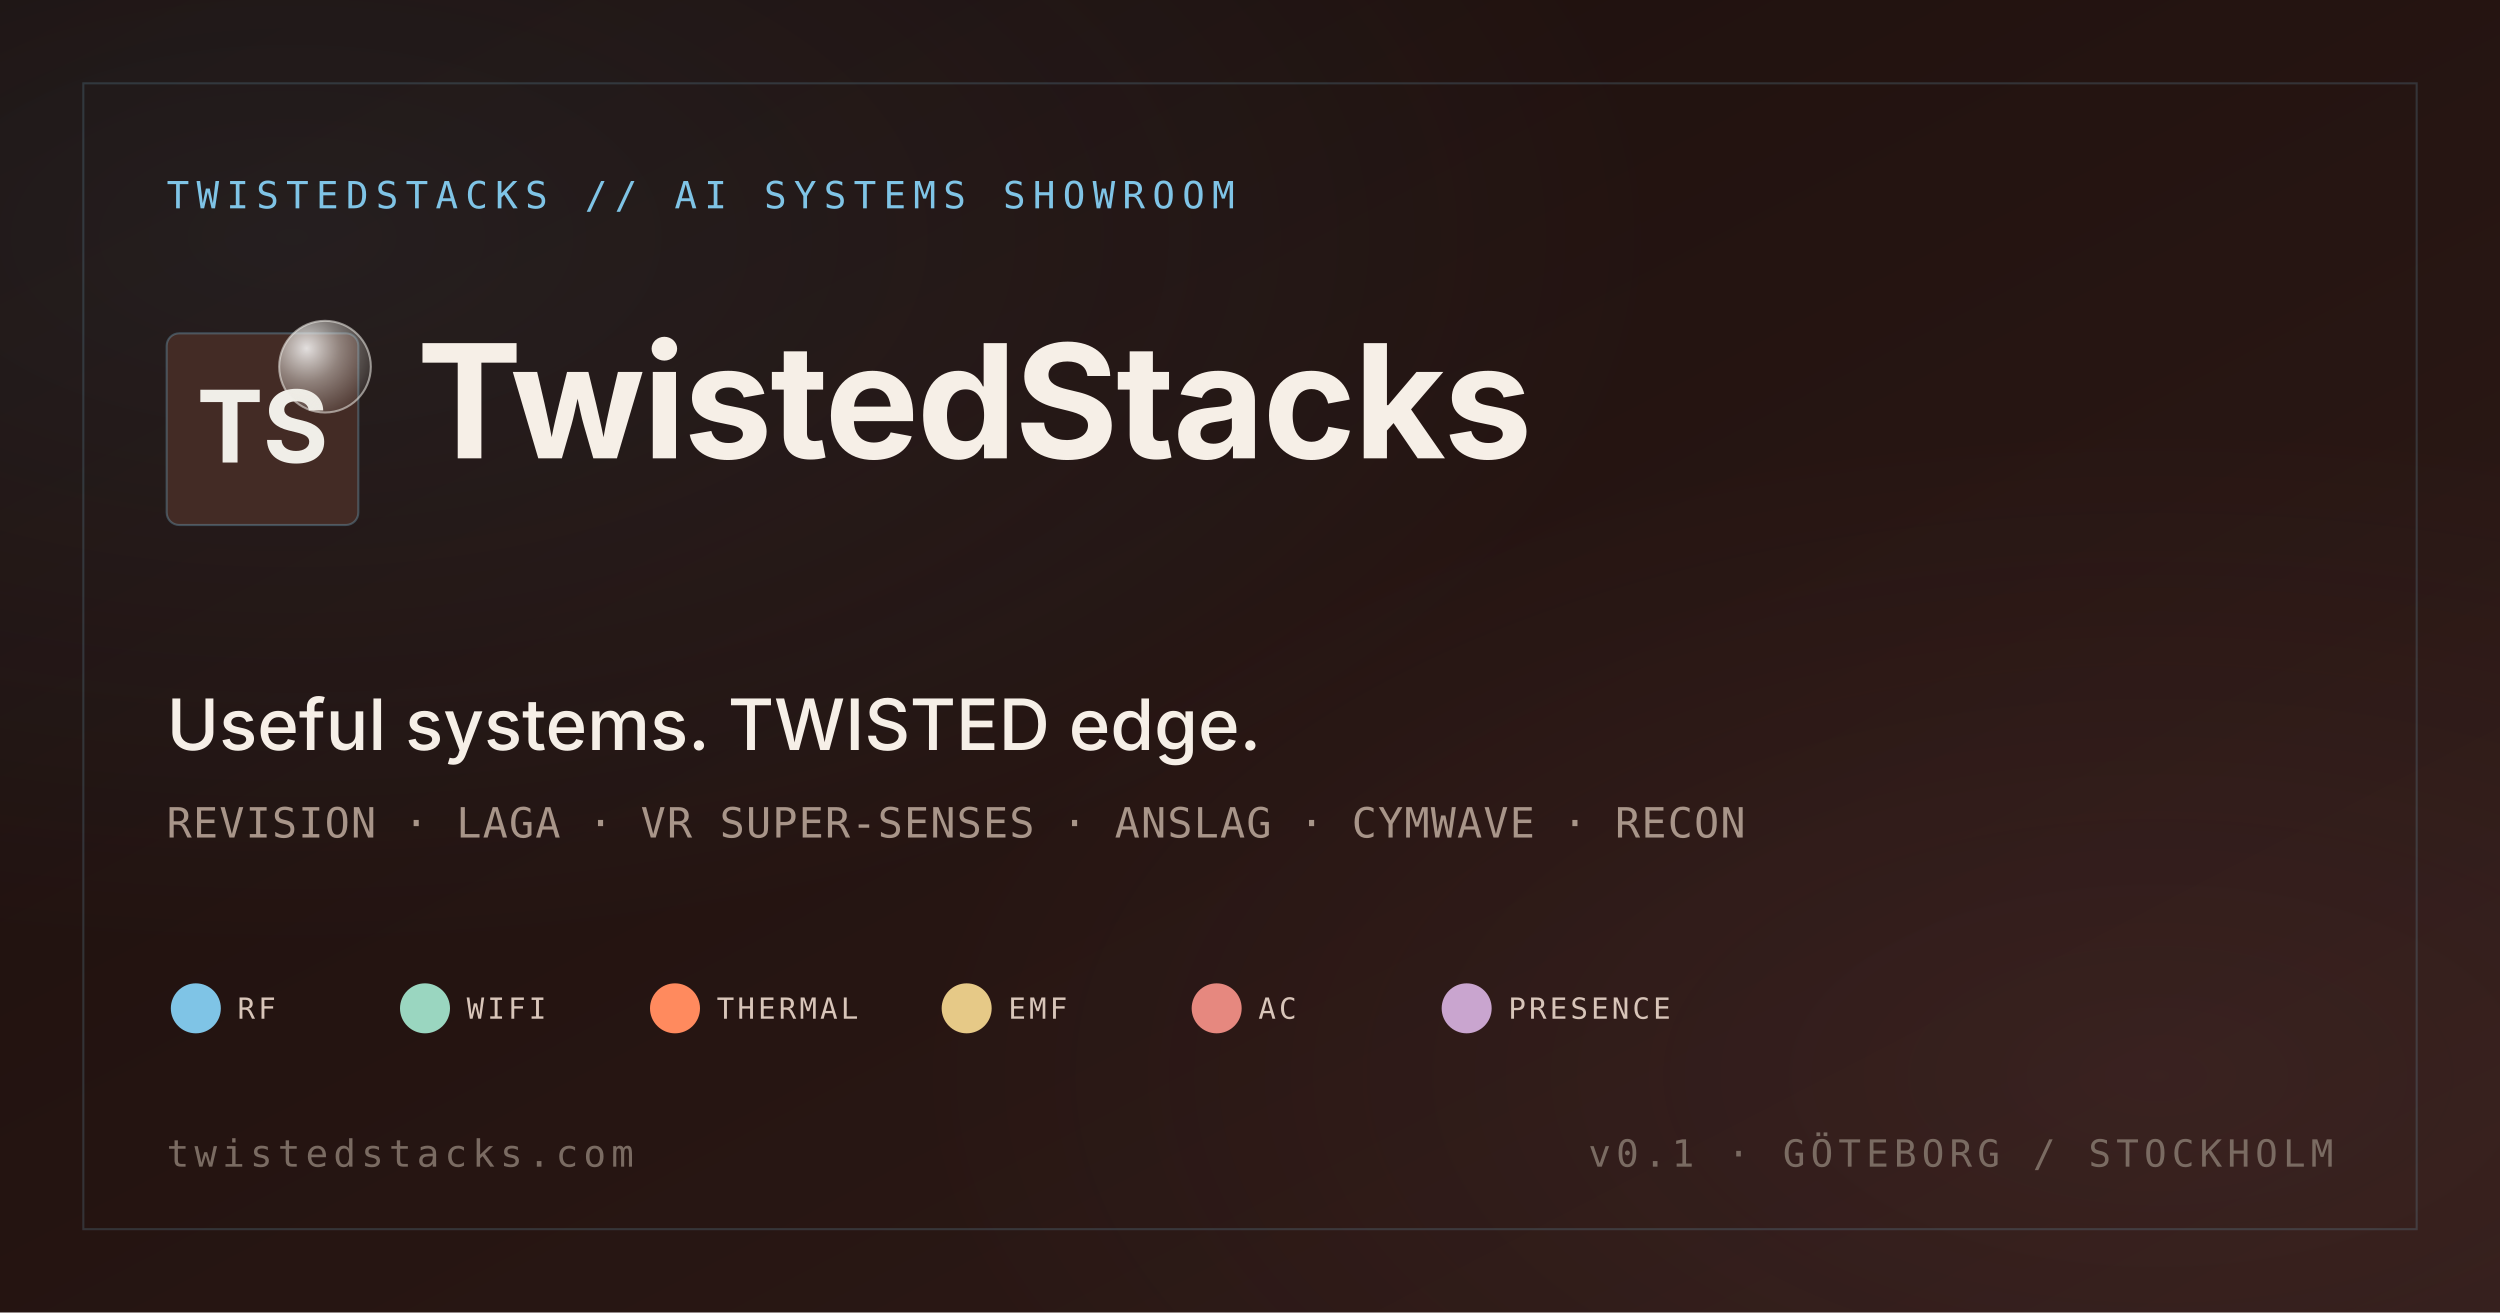
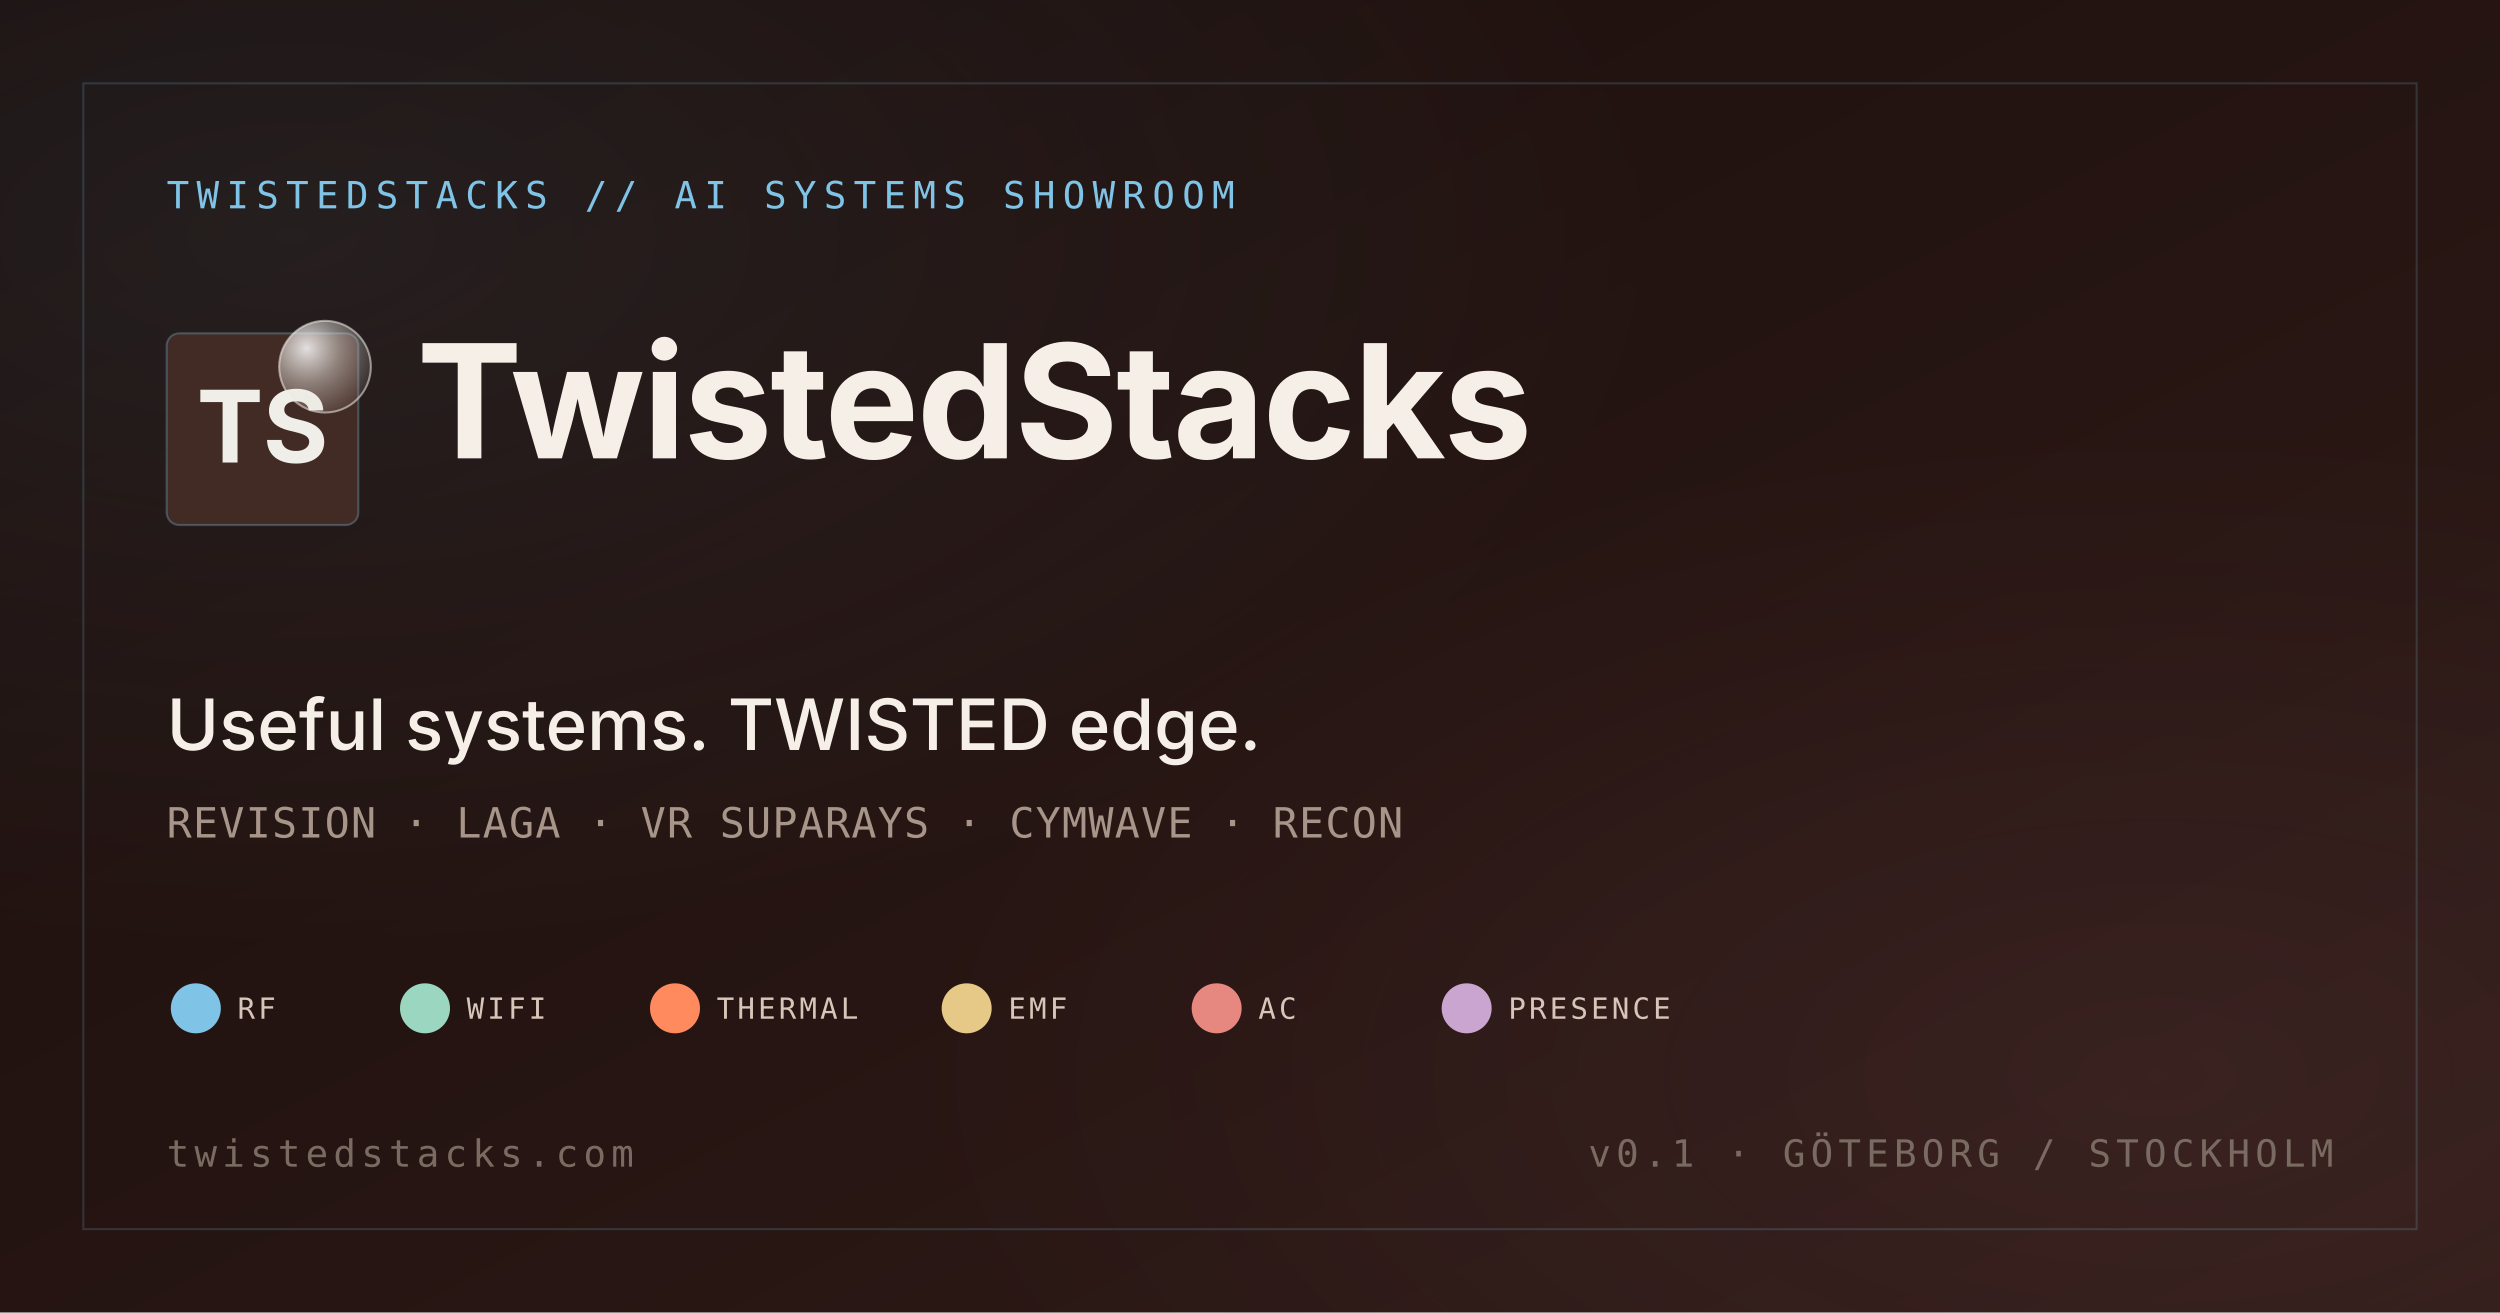
<svg xmlns="http://www.w3.org/2000/svg" width="1200" height="630" viewBox="0 0 1200 630" role="img" aria-label="TwistedStacks — AI systems showroom">
  <defs>
    <linearGradient id="bg" x1="0" y1="0" x2="1" y2="1">
      <stop offset="0%" stop-color="#1a0e0c" />
      <stop offset="55%" stop-color="#261512" />
      <stop offset="100%" stop-color="#2f1c18" />
    </linearGradient>
    <radialGradient id="pearlLustre" cx="0.3" cy="0.3" r="0.9">
      <stop offset="0%" stop-color="#ffffff" stop-opacity="0.85" />
      <stop offset="40%" stop-color="#f0eee8" stop-opacity="0.45" />
      <stop offset="100%" stop-color="#d8d2c8" stop-opacity="0.0" />
    </radialGradient>
    <radialGradient id="meshA" cx="0.12" cy="0.18" r="0.55">
      <stop offset="0%" stop-color="#7fc4e6" stop-opacity="0.08" />
      <stop offset="100%" stop-color="#7fc4e6" stop-opacity="0" />
    </radialGradient>
    <radialGradient id="meshB" cx="0.86" cy="0.82" r="0.5">
      <stop offset="0%" stop-color="#b06a78" stop-opacity="0.10" />
      <stop offset="100%" stop-color="#b06a78" stop-opacity="0" />
    </radialGradient>
    <style>
      .mono  { font-family: "JetBrains Mono", "Fira Code", ui-monospace, "SF Mono", Menlo, monospace; }
      .display { font-family: "Space Grotesk", "Inter", ui-sans-serif, system-ui, sans-serif; }
    </style>
  </defs>
  <rect width="1200" height="630" fill="url(#bg)" />
  <rect width="1200" height="630" fill="url(#meshA)" />
  <rect width="1200" height="630" fill="url(#meshB)" />
  <rect x="40" y="40" width="1120" height="550" fill="none" stroke="#7fc4e6" stroke-opacity="0.18" stroke-width="1" />
  <g class="mono" fill="#7fc4e6" font-size="18" letter-spacing="3.5">
    <text x="80" y="100">TWISTEDSTACKS // AI SYSTEMS SHOWROOM</text>
  </g>
  <g transform="translate(80, 160)">
    <rect x="0" y="0" width="92" height="92" rx="6" fill="#432b25" stroke="#7fc4e6" stroke-opacity="0.30" />
    <text x="46" y="62" class="display" font-size="48" font-weight="700" text-anchor="middle" fill="#f0eee8">TS</text>
    <circle cx="76" cy="16" r="22" fill="url(#pearlLustre)" />
    <circle cx="76" cy="16" r="22" fill="none" stroke="#f0eee8" stroke-opacity="0.55" />
  </g>
  <g class="display" fill="#f6efe7">
    <text x="200" y="220" font-size="76" font-weight="700" letter-spacing="-1">TwistedStacks</text>
  </g>
  <g class="display" fill="#f6efe7" font-size="34" font-weight="500">
    <text x="80" y="360">Useful systems. TWISTED edge.</text>
  </g>
  <g class="mono" fill="#a89589" font-size="20" letter-spacing="0.6">
-     <text x="80" y="402">REVISION  ·  LAGA  ·  VR SUPER-SENSES  ·  ANSLAG  ·  CYMWAVE  ·  RECON</text>
+     <text x="80" y="402">REVISION  ·  LAGA  ·  VR SUPARAYS  ·  CYMWAVE  ·  RECON</text>
  </g>
  <g transform="translate(80, 470)">
    <g>
      <circle cx="14" cy="14" r="12" fill="#7fc4e6" />
      <text x="34" y="19" class="mono" font-size="14" fill="#d8c5b9" letter-spacing="1.5">RF</text>
    </g>
    <g transform="translate(110, 0)">
      <circle cx="14" cy="14" r="12" fill="#9ad6c0" />
      <text x="34" y="19" class="mono" font-size="14" fill="#d8c5b9" letter-spacing="1.5">WIFI</text>
    </g>
    <g transform="translate(230, 0)">
      <circle cx="14" cy="14" r="12" fill="#ff8a5e" />
      <text x="34" y="19" class="mono" font-size="14" fill="#d8c5b9" letter-spacing="1.5">THERMAL</text>
    </g>
    <g transform="translate(370, 0)">
      <circle cx="14" cy="14" r="12" fill="#e6c987" />
      <text x="34" y="19" class="mono" font-size="14" fill="#d8c5b9" letter-spacing="1.5">EMF</text>
    </g>
    <g transform="translate(490, 0)">
      <circle cx="14" cy="14" r="12" fill="#e6887f" />
      <text x="34" y="19" class="mono" font-size="14" fill="#d8c5b9" letter-spacing="1.5">AC</text>
    </g>
    <g transform="translate(610, 0)">
      <circle cx="14" cy="14" r="12" fill="#c9a5cf" />
      <text x="34" y="19" class="mono" font-size="14" fill="#d8c5b9" letter-spacing="1.5">PRESENCE</text>
    </g>
  </g>
  <g class="mono" fill="#7a6b62" font-size="18" letter-spacing="2.5">
    <text x="80" y="560">twistedstacks.com</text>
  </g>
  <g class="mono" fill="#7a6b62" font-size="18" letter-spacing="2.5" text-anchor="end">
    <text x="1120" y="560">v0.1  ·  GÖTEBORG  /  STOCKHOLM</text>
  </g>
</svg>
